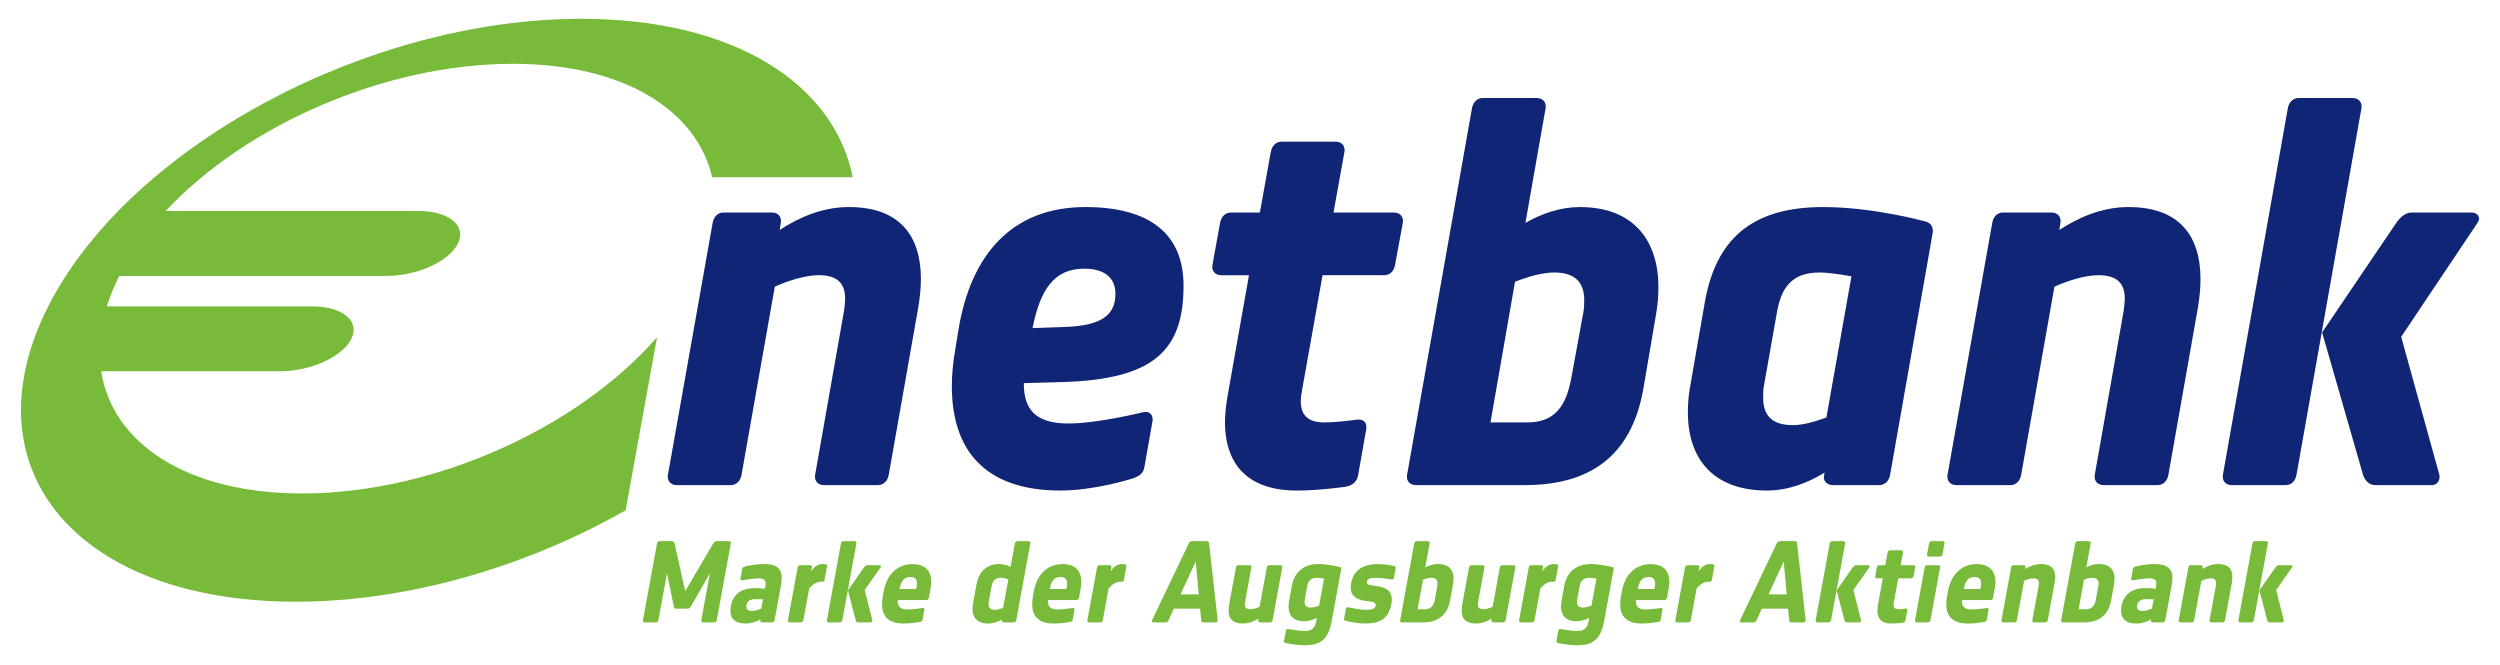
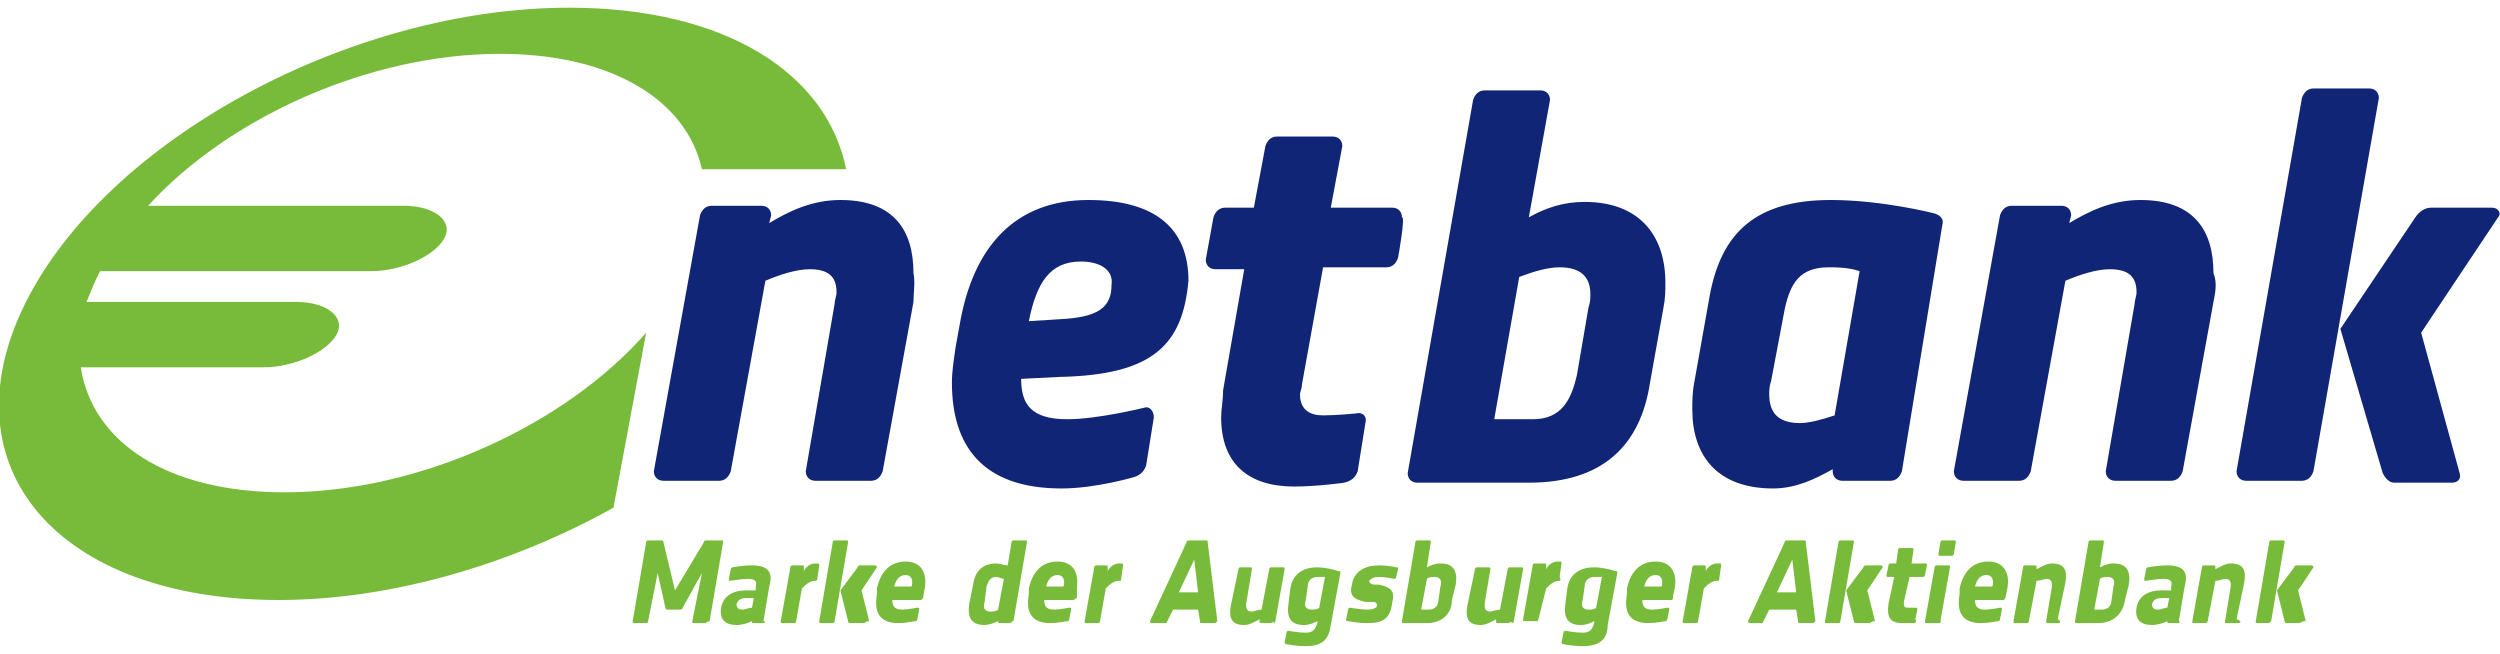
- <svg xmlns="http://www.w3.org/2000/svg" version="1.1" width="1024" height="272" viewBox="-2.167 -2.167 287.703 76.555" id="svg3154">
-   <defs id="defs3156" />
-   <path d="m 262.33,52.564 c -0.123,0.689 -0.562,1.193 -1.257,1.193 h -6.223 c -0.692,0 -1.129,-0.504 -1.005,-1.193 l 7.479,-42.238 c 0.125,-0.691 0.564,-1.193 1.256,-1.193 h 6.223 c 0.691,0 1.134,0.502 1.01,1.193 l -7.483,42.238 z m 12.066,-15.903 4.4,15.903 c 0.127,0.564 -0.188,1.193 -0.881,1.193 h -6.537 c -0.688,0 -1.19,-0.566 -1.381,-1.193 l -4.717,-16.406 8.549,-12.632 c 0.439,-0.629 1.066,-1.195 1.762,-1.195 h 6.914 c 0.689,0 1.129,0.566 0.689,1.195 l -8.798,13.135 z m -23.439,-3.331 -3.396,19.234 c -0.124,0.689 -0.563,1.193 -1.256,1.193 h -6.226 c -0.688,0 -1.129,-0.504 -1.006,-1.193 l 3.333,-18.919 c 0.062,-0.502 0.124,-0.943 0.124,-1.382 0,-1.698 -0.814,-2.703 -3.017,-2.703 -1.509,0 -3.396,0.565 -5.091,1.32 l -3.834,21.684 c -0.127,0.689 -0.565,1.193 -1.258,1.193 h -6.225 c -0.691,0 -1.13,-0.504 -1.006,-1.193 l 5.152,-29.038 c 0.125,-0.692 0.564,-1.195 1.26,-1.195 h 5.592 c 0.691,0 1.134,0.503 1.009,1.195 l -0.127,0.815 c 2.138,-1.382 4.839,-2.639 7.981,-2.639 6.033,0 8.295,3.52 8.295,8.295 0.007,1.07 -0.119,2.201 -0.304,3.333 z m -35.477,19.234 c -0.124,0.689 -0.562,1.193 -1.253,1.193 h -5.345 c -0.691,0 -1.195,-0.504 -1.006,-1.193 l 0.062,-0.254 c -1.949,1.195 -4.212,2.074 -6.664,2.074 -6.22,0 -9.11,-3.707 -9.11,-8.986 0,-0.941 0.062,-1.949 0.252,-2.955 l 1.696,-9.742 c 1.257,-7.164 5.279,-10.998 13.638,-10.998 5.783,0 11.688,1.634 11.688,1.634 0.69,0.126 1.067,0.629 0.942,1.383 l -4.9,27.844 z m -8.105,-23.318 c -3.269,0 -4.461,1.759 -4.965,4.712 l -1.447,8.172 c -0.123,0.564 -0.123,1.068 -0.123,1.508 0,2.012 0.939,3.205 3.396,3.205 1.189,0 2.514,-0.377 3.896,-0.879 l 2.891,-16.279 c -1.448,-0.251 -2.832,-0.439 -3.648,-0.439 z m -18.862,4.712 -1.446,8.485 c -1.192,7.166 -5.341,11.314 -13.698,11.314 h -12.57 c -0.689,0 -1.131,-0.504 -1.006,-1.193 l 7.479,-42.238 c 0.126,-0.691 0.563,-1.193 1.258,-1.193 h 6.224 c 0.69,0 1.131,0.502 1.006,1.193 l -2.324,13.2 c 1.885,-1.069 4.021,-1.823 6.283,-1.823 6.223,0 9.05,3.896 9.05,9.239 -0.005,0.944 -0.066,1.949 -0.256,3.016 z m -11.754,-4.712 c -1.316,0 -2.891,0.439 -4.524,1.067 l -2.827,16.216 h 4.274 c 3.269,0 4.461,-2.072 5.026,-5.027 l 1.385,-7.542 c 0.123,-0.564 0.123,-1.067 0.123,-1.508 0,-2.013 -1.004,-3.206 -3.457,-3.206 z m -18.349,-0.881 c -0.125,0.691 -0.562,1.194 -1.258,1.194 h -7.102 l -2.389,13.388 c -0.062,0.438 -0.125,0.815 -0.125,1.131 0,1.762 1.004,2.451 2.7,2.451 1.571,0 3.708,-0.312 3.708,-0.312 0.941,-0.125 1.26,0.439 1.135,1.133 l -0.945,5.342 c -0.125,0.691 -0.689,1.133 -1.443,1.258 0,0 -3.08,0.438 -5.596,0.438 -5.278,0 -8.295,-2.641 -8.295,-7.918 0,-0.943 0.126,-2.012 0.315,-3.08 l 2.451,-13.827 h -3.205 c -0.692,0 -1.132,-0.503 -1.006,-1.194 l 0.88,-4.839 c 0.126,-0.692 0.565,-1.195 1.256,-1.195 h 3.331 l 1.258,-6.977 c 0.127,-0.69 0.565,-1.192 1.258,-1.192 h 6.225 c 0.689,0 1.132,0.502 1.006,1.192 l -1.258,6.977 h 6.979 c 0.689,0 1.133,0.503 1.008,1.195 l -0.888,4.835 z m -38.338,13.513 -4.463,0.125 c 0,2.891 1.194,4.652 5.153,4.652 3.395,0 8.674,-1.32 8.674,-1.32 0.691,-0.127 1.132,0.377 1.006,1.068 l -0.944,5.342 c -0.125,0.688 -0.628,1.006 -1.383,1.258 0,0 -4.273,1.381 -8.296,1.381 -8.925,0 -12.507,-4.9 -12.507,-12.004 0,-1.32 0.126,-2.703 0.377,-4.147 l 0.377,-2.326 c 1.445,-8.862 6.286,-14.204 14.645,-14.204 7.542,0 11.312,3.205 11.312,9.05 0.001,7.355 -3.267,10.813 -13.951,11.125 z m 2.513,-13.072 c -3.519,0 -5.09,2.45 -5.97,6.85 l 3.583,-0.125 c 4.399,-0.126 5.971,-1.383 5.971,-3.834 -0.001,-1.887 -1.321,-2.891 -3.584,-2.891 z m -19.154,4.524 -3.393,19.234 c -0.126,0.689 -0.565,1.193 -1.258,1.193 h -6.222 c -0.691,0 -1.131,-0.504 -1.005,-1.193 l 3.331,-18.919 c 0.062,-0.502 0.125,-0.943 0.125,-1.382 0,-1.698 -0.817,-2.703 -3.017,-2.703 -1.508,0 -3.394,0.565 -5.09,1.32 l -3.834,21.684 c -0.125,0.689 -0.566,1.193 -1.257,1.193 h -6.223 c -0.69,0 -1.131,-0.504 -1.005,-1.193 l 5.154,-29.038 c 0.125,-0.692 0.565,-1.195 1.257,-1.195 h 5.594 c 0.691,0 1.131,0.503 1.005,1.195 l -0.125,0.815 c 2.137,-1.382 4.84,-2.639 7.982,-2.639 6.034,0 8.296,3.52 8.296,8.295 0,1.07 -0.126,2.201 -0.315,3.333 z" id="path18" style="fill:#112576" />
-   <path d="m 73.326,36.71 c -9.054,10.395 -25.639,18.01 -40.896,18.01 -13.263,0 -21.897,-5.756 -23.186,-14.086 H 29.86 c 3.535,0 7.22,-1.674 8.233,-3.742 1.012,-2.065 -1.033,-3.74 -4.568,-3.74 H 9.896 C 10.274,31.995 10.675,30.959 11.339,29.64 h 30.804 c 3.533,0 7.22,-1.676 8.234,-3.741 1.011,-2.066 -1.034,-3.745 -4.567,-3.745 h -29.123 c 9.22,-9.882 25.241,-16.964 40.009,-16.964 12.717,0 21.174,5.291 22.984,13.07 h 16.208 C 93.695,7.419 82.138,0 64.602,0 c -24.978,0 -52.595,15.042 -61.686,33.599 -9.091,18.552 3.787,33.6 28.765,33.6 12.953,0 26.609,-4.054 38.027,-10.537 l 3.618,-19.952 z" id="path21" style="fill:#78bb3a" />
-   <path d="m 257.111,69.585 h -1.279 c -0.146,0 -0.229,-0.107 -0.203,-0.252 l 1.621,-8.863 c 0.027,-0.146 0.152,-0.25 0.297,-0.25 h 1.279 c 0.146,0 0.231,0.104 0.206,0.25 l -1.625,8.863 c -0.029,0.145 -0.154,0.252 -0.296,0.252 z m 3.546,0 h -1.423 c -0.146,0 -0.254,-0.121 -0.284,-0.252 l -0.897,-3.443 1.856,-2.648 c 0.089,-0.133 0.23,-0.252 0.375,-0.252 h 1.425 c 0.146,0 0.2,0.119 0.113,0.252 l -1.839,2.611 0.879,3.48 c 0.032,0.12 -0.06,0.252 -0.205,0.252 z m -6.87,0 h -1.283 c -0.144,0 -0.229,-0.107 -0.203,-0.252 l 0.729,-3.969 c 0.103,-0.541 -0.022,-0.857 -0.604,-0.857 -0.314,0 -0.711,0.119 -1.067,0.277 l -0.833,4.549 c -0.023,0.145 -0.15,0.252 -0.296,0.252 h -1.28 c -0.146,0 -0.23,-0.107 -0.203,-0.252 l 1.117,-6.092 c 0.024,-0.146 0.149,-0.252 0.294,-0.252 h 1.146 c 0.146,0 0.234,0.104 0.207,0.252 l -0.033,0.184 c 0.462,-0.289 1.092,-0.566 1.816,-0.566 1.489,0 1.814,0.896 1.566,2.24 l -0.775,4.234 c -0.031,0.145 -0.156,0.252 -0.298,0.252 z m -6.883,0 h -1.148 c -0.146,0 -0.229,-0.107 -0.203,-0.252 l 0.02,-0.092 c -0.482,0.264 -1.062,0.475 -1.686,0.475 -1.293,0 -1.982,-0.607 -1.725,-2.043 0.248,-1.346 1.26,-2.045 2.75,-2.045 0.448,0 0.84,0.025 1.174,0.078 l 0.062,-0.342 c 0.111,-0.607 -0.133,-0.857 -0.807,-0.857 -0.713,0 -1.861,0.225 -1.861,0.225 -0.148,0.025 -0.238,-0.053 -0.211,-0.199 l 0.203,-1.121 c 0.027,-0.145 0.148,-0.235 0.3,-0.264 0,0 1.015,-0.289 2.164,-0.289 1.938,0 2.292,0.869 1.991,2.506 l -0.729,3.969 c -0.025,0.144 -0.152,0.251 -0.294,0.251 z m -1.038,-2.677 h -0.899 c -0.631,0 -0.93,0.267 -1.01,0.699 -0.076,0.408 0.117,0.66 0.631,0.66 0.33,0 0.707,-0.121 1.078,-0.277 l 0.2,-1.082 z m -7.96,2.677 h -2.506 c -0.145,0 -0.229,-0.107 -0.205,-0.252 l 1.626,-8.863 c 0.024,-0.146 0.151,-0.25 0.296,-0.25 h 1.279 c 0.145,0 0.23,0.104 0.204,0.25 l -0.507,2.771 c 0.449,-0.228 0.955,-0.386 1.455,-0.386 1.49,0 2.005,0.938 1.74,2.373 l -0.338,1.851 c -0.275,1.504 -1.288,2.506 -3.044,2.506 z m 1.566,-4.156 c 0.113,-0.619 -0.057,-0.988 -0.688,-0.988 -0.279,0 -0.613,0.092 -0.953,0.225 l -0.623,3.402 h 0.844 c 0.688,0 1.016,-0.436 1.13,-1.055 l 0.29,-1.584 z m -6.118,4.156 h -1.279 c -0.145,0 -0.231,-0.107 -0.204,-0.252 l 0.729,-3.969 c 0.101,-0.541 -0.027,-0.857 -0.604,-0.857 -0.318,0 -0.709,0.119 -1.068,0.277 l -0.834,4.549 c -0.025,0.145 -0.152,0.252 -0.297,0.252 h -1.278 c -0.146,0 -0.229,-0.107 -0.205,-0.252 l 1.117,-6.092 c 0.026,-0.146 0.147,-0.252 0.298,-0.252 h 1.146 c 0.146,0 0.23,0.104 0.205,0.252 l -0.033,0.184 c 0.461,-0.289 1.095,-0.566 1.818,-0.566 1.491,0 1.815,0.896 1.565,2.24 l -0.774,4.234 c -0.031,0.145 -0.158,0.252 -0.302,0.252 z m -6.306,-2.572 h -3.284 c -0.04,0.725 0.276,1.08 1.095,1.08 0.713,0 1.76,-0.17 1.76,-0.17 0.159,-0.014 0.239,0.066 0.213,0.211 l -0.211,1.135 c -0.021,0.145 -0.137,0.236 -0.298,0.262 0,0 -0.997,0.188 -1.866,0.188 -1.781,0 -2.838,-0.856 -2.41,-3.19 l 0.104,-0.556 c 0.343,-1.854 1.507,-3.108 3.313,-3.108 1.849,0 2.367,1.254 2.084,2.795 l -0.201,1.106 c -0.029,0.142 -0.153,0.247 -0.299,0.247 z m -1.129,-1.463 c 0.137,-0.752 0.01,-1.201 -0.705,-1.201 -0.752,0 -1.064,0.488 -1.241,1.385 h 1.911 l 0.035,-0.184 z m -4.699,-3.549 h -1.278 c -0.147,0 -0.231,-0.105 -0.205,-0.25 l 0.234,-1.281 c 0.026,-0.146 0.151,-0.25 0.296,-0.25 h 1.279 c 0.144,0 0.229,0.104 0.203,0.25 l -0.233,1.281 c -0.027,0.145 -0.151,0.25 -0.296,0.25 z m -1.39,7.584 h -1.279 c -0.145,0 -0.229,-0.107 -0.201,-0.252 l 1.113,-6.092 c 0.027,-0.146 0.15,-0.252 0.299,-0.252 h 1.277 c 0.146,0 0.231,0.104 0.205,0.252 l -1.117,6.092 c -0.027,0.145 -0.151,0.252 -0.297,0.252 z m -2.882,0.039 c 0,0 -0.692,0.092 -1.312,0.092 -1.252,0 -1.832,-0.658 -1.555,-2.176 l 0.559,-3.033 h -0.674 c -0.146,0 -0.231,-0.107 -0.204,-0.25 l 0.187,-1.016 c 0.027,-0.146 0.149,-0.252 0.297,-0.252 h 0.672 l 0.271,-1.466 c 0.023,-0.146 0.148,-0.25 0.293,-0.25 h 1.279 c 0.146,0 0.232,0.104 0.207,0.25 l -0.271,1.466 h 1.465 c 0.146,0 0.232,0.104 0.207,0.252 l -0.187,1.016 c -0.027,0.143 -0.154,0.25 -0.3,0.25 h -1.465 l -0.516,2.809 c -0.1,0.541 0.102,0.752 0.535,0.752 0.305,0 0.809,-0.078 0.809,-0.078 0.159,-0.014 0.241,0.039 0.215,0.187 l -0.217,1.188 c -0.025,0.14 -0.134,0.234 -0.295,0.259 z m -8.573,-0.039 h -1.275 c -0.146,0 -0.232,-0.107 -0.205,-0.252 l 1.624,-8.863 c 0.024,-0.146 0.149,-0.25 0.298,-0.25 h 1.273 c 0.146,0 0.233,0.104 0.207,0.25 l -1.625,8.863 c -0.025,0.145 -0.152,0.252 -0.297,0.252 z m 3.546,0 h -1.424 c -0.146,0 -0.254,-0.121 -0.283,-0.252 l -0.898,-3.443 1.855,-2.648 c 0.091,-0.133 0.229,-0.252 0.377,-0.252 h 1.424 c 0.144,0 0.203,0.119 0.113,0.252 l -1.84,2.611 0.883,3.48 c 0.032,0.12 -0.059,0.252 -0.207,0.252 z m -6.41,0 h -1.438 c -0.146,0 -0.217,-0.107 -0.229,-0.252 l -0.127,-1.332 h -3.021 l -0.614,1.332 c -0.062,0.145 -0.177,0.252 -0.322,0.252 h -1.438 c -0.146,0 -0.199,-0.121 -0.136,-0.266 l 4.231,-8.853 c 0.066,-0.146 0.205,-0.25 0.351,-0.25 h 1.729 c 0.145,0 0.241,0.104 0.256,0.25 l 0.99,8.853 c 0.016,0.145 -0.086,0.266 -0.232,0.266 z m -2.299,-7.029 -1.75,3.797 h 2.099 l -0.349,-3.797 z m -8.526,2.346 c 0,0 -0.077,-0.012 -0.13,-0.012 -0.555,0 -1.027,0.355 -1.383,0.777 l -0.674,3.666 c -0.024,0.145 -0.148,0.252 -0.297,0.252 h -1.277 c -0.146,0 -0.229,-0.107 -0.204,-0.252 l 1.116,-6.092 c 0.025,-0.146 0.147,-0.252 0.297,-0.252 h 1.146 c 0.146,0 0.229,0.104 0.206,0.252 l -0.092,0.5 c 0.271,-0.478 0.688,-0.886 1.359,-0.886 0.146,0 0.283,0.025 0.283,0.025 0.166,0.024 0.203,0.104 0.18,0.252 l -0.28,1.526 c -0.02,0.152 -0.108,0.257 -0.25,0.244 z m -5.226,2.111 h -3.285 c -0.039,0.725 0.273,1.08 1.096,1.08 0.712,0 1.76,-0.17 1.76,-0.17 0.159,-0.014 0.238,0.066 0.209,0.211 l -0.205,1.135 c -0.025,0.145 -0.138,0.236 -0.301,0.262 0,0 -0.994,0.188 -1.865,0.188 -1.783,0 -2.838,-0.856 -2.41,-3.19 l 0.104,-0.556 c 0.341,-1.854 1.508,-3.108 3.313,-3.108 1.846,0 2.367,1.254 2.082,2.795 l -0.201,1.106 c -0.027,0.142 -0.151,0.247 -0.297,0.247 z m -1.128,-1.463 c 0.137,-0.752 0.01,-1.201 -0.703,-1.201 -0.75,0 -1.064,0.488 -1.242,1.385 h 1.912 l 0.033,-0.184 z m -8.934,6.672 c -1.055,0 -2.184,-0.25 -2.184,-0.25 -0.152,-0.027 -0.229,-0.119 -0.201,-0.264 l 0.211,-1.162 c 0.027,-0.143 0.134,-0.223 0.287,-0.195 0,0 1.107,0.223 1.886,0.223 0.883,0 1.192,-0.383 1.339,-1.188 l 0.057,-0.314 c -0.449,0.223 -0.951,0.381 -1.453,0.381 -1.488,0 -2.006,-0.938 -1.738,-2.373 l 0.312,-1.715 c 0.273,-1.506 1.291,-2.506 3.045,-2.506 1.146,0 2.443,0.33 2.443,0.33 0.143,0.025 0.23,0.104 0.204,0.25 l -1.087,5.947 c -0.396,2.15 -1.287,2.836 -3.121,2.836 z m 2.229,-7.689 c -0.336,-0.051 -0.645,-0.092 -0.828,-0.092 -0.687,0 -1.004,0.369 -1.114,0.988 l -0.269,1.451 c -0.115,0.621 0.057,0.99 0.688,0.99 0.276,0 0.608,-0.092 0.948,-0.228 l 0.575,-3.109 z m -4.956,0.369 c 0,0 -0.075,-0.012 -0.129,-0.012 -0.556,0 -1.025,0.355 -1.383,0.777 l -0.674,3.666 c -0.023,0.145 -0.15,0.252 -0.297,0.252 h -1.275 c -0.146,0 -0.23,-0.107 -0.205,-0.252 l 1.113,-6.092 c 0.027,-0.146 0.15,-0.252 0.299,-0.252 h 1.146 c 0.146,0 0.233,0.104 0.208,0.252 l -0.094,0.5 c 0.271,-0.478 0.688,-0.886 1.36,-0.886 0.146,0 0.285,0.025 0.285,0.025 0.166,0.024 0.203,0.104 0.179,0.252 l -0.279,1.526 c -0.023,0.152 -0.11,0.257 -0.254,0.244 z m -5.811,4.683 h -1.147 c -0.145,0 -0.229,-0.107 -0.203,-0.252 l 0.033,-0.187 c -0.463,0.289 -1.094,0.566 -1.815,0.566 -1.492,0 -1.812,-0.896 -1.567,-2.24 l 0.776,-4.231 c 0.022,-0.146 0.147,-0.252 0.295,-0.252 h 1.276 c 0.146,0 0.231,0.104 0.205,0.252 l -0.728,3.969 c -0.099,0.541 0.026,0.854 0.608,0.854 0.312,0 0.705,-0.116 1.062,-0.274 l 0.834,-4.549 c 0.026,-0.146 0.151,-0.252 0.299,-0.252 h 1.277 c 0.146,0 0.229,0.104 0.205,0.252 l -1.117,6.092 c -0.023,0.145 -0.148,0.252 -0.293,0.252 z m -9.157,0 h -2.508 c -0.145,0 -0.229,-0.107 -0.203,-0.252 l 1.625,-8.863 c 0.026,-0.146 0.152,-0.25 0.297,-0.25 h 1.278 c 0.146,0 0.231,0.104 0.205,0.25 l -0.508,2.771 c 0.45,-0.228 0.954,-0.386 1.454,-0.386 1.49,0 2.006,0.938 1.742,2.373 l -0.34,1.851 c -0.274,1.504 -1.288,2.506 -3.042,2.506 z m 1.565,-4.156 c 0.112,-0.619 -0.056,-0.988 -0.688,-0.988 -0.273,0 -0.607,0.092 -0.951,0.225 l -0.623,3.402 h 0.846 c 0.688,0 1.02,-0.436 1.13,-1.055 l 0.286,-1.584 z m -8.309,4.287 c -1.121,0 -2.224,-0.316 -2.224,-0.316 -0.165,-0.039 -0.231,-0.105 -0.206,-0.25 l 0.201,-1.096 c 0.027,-0.145 0.136,-0.238 0.29,-0.211 0,0 1.291,0.291 2.069,0.291 0.752,0 1.02,-0.158 1.078,-0.488 0.062,-0.344 -0.291,-0.422 -0.77,-0.488 l -0.449,-0.062 c -0.798,-0.121 -1.896,-0.438 -1.605,-2.033 0.291,-1.582 1.514,-2.2 3.018,-2.2 1.068,0 1.911,0.225 1.911,0.225 0.164,0.041 0.229,0.104 0.204,0.252 l -0.198,1.08 c -0.026,0.146 -0.122,0.238 -0.289,0.213 0,0 -1.048,-0.188 -1.825,-0.188 -0.699,0 -0.947,0.133 -1.009,0.463 -0.058,0.313 0.288,0.366 0.688,0.424 l 0.539,0.078 c 0.873,0.133 1.888,0.5 1.604,2.045 -0.315,1.708 -1.34,2.261 -3.027,2.261 z m -6.965,2.506 c -1.054,0 -2.184,-0.25 -2.184,-0.25 -0.153,-0.027 -0.229,-0.119 -0.201,-0.264 l 0.213,-1.162 c 0.025,-0.143 0.135,-0.223 0.287,-0.195 0,0 1.105,0.223 1.885,0.223 0.885,0 1.191,-0.383 1.34,-1.188 l 0.059,-0.314 c -0.449,0.223 -0.953,0.381 -1.455,0.381 -1.489,0 -2.003,-0.938 -1.74,-2.373 l 0.312,-1.715 c 0.274,-1.506 1.289,-2.506 3.048,-2.506 1.146,0 2.44,0.33 2.44,0.33 0.144,0.025 0.231,0.104 0.205,0.25 l -1.09,5.947 c -0.395,2.15 -1.285,2.836 -3.119,2.836 z m 2.228,-7.689 c -0.334,-0.051 -0.643,-0.092 -0.828,-0.092 -0.688,0 -1.004,0.369 -1.117,0.988 l -0.268,1.451 c -0.113,0.621 0.058,0.99 0.688,0.99 0.279,0 0.611,-0.092 0.952,-0.228 l 0.573,-3.109 z m -6.232,5.052 h -1.148 c -0.145,0 -0.229,-0.107 -0.201,-0.252 l 0.031,-0.187 c -0.459,0.289 -1.091,0.566 -1.816,0.566 -1.491,0 -1.815,-0.896 -1.568,-2.24 l 0.776,-4.231 c 0.026,-0.146 0.151,-0.252 0.296,-0.252 h 1.28 c 0.145,0 0.232,0.104 0.205,0.252 l -0.728,3.969 c -0.099,0.541 0.027,0.854 0.608,0.854 0.317,0 0.708,-0.116 1.064,-0.274 l 0.834,-4.549 c 0.026,-0.146 0.15,-0.252 0.297,-0.252 h 1.279 c 0.146,0 0.23,0.104 0.204,0.252 l -1.116,6.092 c -0.028,0.145 -0.153,0.252 -0.297,0.252 z m -6.265,0 h -1.438 c -0.145,0 -0.218,-0.107 -0.231,-0.252 l -0.125,-1.332 h -3.021 l -0.613,1.332 c -0.066,0.145 -0.178,0.252 -0.323,0.252 h -1.438 c -0.145,0 -0.203,-0.121 -0.137,-0.266 l 4.234,-8.853 c 0.066,-0.146 0.204,-0.25 0.35,-0.25 h 1.727 c 0.146,0 0.246,0.104 0.258,0.25 l 0.989,8.853 c 0.014,0.145 -0.087,0.266 -0.232,0.266 z m -2.299,-7.029 -1.751,3.797 h 2.098 l -0.347,-3.797 z m -8.528,2.346 c 0,0 -0.077,-0.012 -0.129,-0.012 -0.554,0 -1.027,0.355 -1.382,0.777 l -0.672,3.666 c -0.027,0.145 -0.152,0.252 -0.297,0.252 h -1.279 c -0.146,0 -0.232,-0.107 -0.205,-0.252 l 1.117,-6.092 c 0.026,-0.146 0.151,-0.252 0.296,-0.252 h 1.147 c 0.145,0 0.231,0.104 0.205,0.252 l -0.093,0.5 c 0.271,-0.478 0.69,-0.886 1.362,-0.886 0.145,0 0.286,0.025 0.286,0.025 0.167,0.024 0.206,0.104 0.178,0.252 l -0.28,1.526 c -0.025,0.152 -0.111,0.257 -0.254,0.244 z m -5.224,2.111 h -3.285 c -0.04,0.725 0.277,1.08 1.094,1.08 0.712,0 1.76,-0.17 1.76,-0.17 0.16,-0.014 0.238,0.066 0.21,0.211 l -0.208,1.135 c -0.026,0.145 -0.135,0.236 -0.299,0.262 0,0 -0.997,0.188 -1.867,0.188 -1.78,0 -2.837,-0.856 -2.409,-3.19 l 0.101,-0.556 c 0.341,-1.854 1.507,-3.108 3.314,-3.108 1.847,0 2.368,1.254 2.085,2.795 l -0.203,1.106 c -0.023,0.142 -0.148,0.247 -0.293,0.247 z m -1.13,-1.463 c 0.137,-0.752 0.008,-1.201 -0.704,-1.201 -0.751,0 -1.065,0.488 -1.243,1.385 h 1.913 l 0.034,-0.184 z m -6.101,4.035 h -1.148 c -0.145,0 -0.231,-0.107 -0.204,-0.252 l 0.014,-0.078 c -0.481,0.25 -1.035,0.461 -1.602,0.461 -1.49,0 -2.004,-0.938 -1.742,-2.373 l 0.387,-2.111 c 0.264,-1.438 1.121,-2.373 2.612,-2.373 0.501,0 0.952,0.131 1.327,0.314 l 0.496,-2.703 c 0.027,-0.146 0.151,-0.25 0.297,-0.25 h 1.279 c 0.145,0 0.231,0.104 0.205,0.25 l -1.625,8.863 c -0.027,0.145 -0.152,0.252 -0.296,0.252 z m -0.62,-4.972 c -0.297,-0.104 -0.602,-0.172 -0.878,-0.172 -0.633,0 -0.938,0.369 -1.052,0.988 l -0.314,1.715 c -0.114,0.621 0.056,0.99 0.688,0.99 0.277,0 0.611,-0.092 0.951,-0.225 l 0.605,-3.296 z m -9.459,2.4 h -3.284 c -0.041,0.725 0.276,1.08 1.094,1.08 0.712,0 1.76,-0.17 1.76,-0.17 0.16,-0.014 0.238,0.066 0.211,0.211 l -0.208,1.135 c -0.027,0.145 -0.136,0.236 -0.3,0.262 0,0 -0.997,0.188 -1.867,0.188 -1.781,0 -2.837,-0.856 -2.409,-3.19 l 0.102,-0.556 c 0.341,-1.854 1.507,-3.108 3.313,-3.108 1.847,0 2.369,1.254 2.085,2.795 l -0.203,1.106 c -0.024,0.142 -0.15,0.247 -0.294,0.247 z m -1.13,-1.463 c 0.137,-0.752 0.008,-1.201 -0.704,-1.201 -0.752,0 -1.065,0.488 -1.243,1.385 h 1.913 l 0.034,-0.184 z m -8.843,4.035 h -1.279 c -0.146,0 -0.231,-0.107 -0.205,-0.252 l 1.625,-8.863 c 0.026,-0.146 0.151,-0.25 0.296,-0.25 h 1.279 c 0.146,0 0.232,0.104 0.206,0.25 l -1.625,8.863 c -0.027,0.145 -0.152,0.252 -0.297,0.252 z m 3.548,0 h -1.424 c -0.146,0 -0.256,-0.121 -0.284,-0.252 l -0.899,-3.443 1.857,-2.648 c 0.09,-0.133 0.23,-0.252 0.375,-0.252 h 1.425 c 0.145,0 0.202,0.119 0.113,0.252 l -1.837,2.611 0.879,3.48 c 0.03,0.12 -0.06,0.252 -0.205,0.252 z m -5.558,-4.683 c 0,0 -0.076,-0.012 -0.129,-0.012 -0.555,0 -1.028,0.355 -1.383,0.777 l -0.671,3.666 c -0.028,0.145 -0.152,0.252 -0.297,0.252 h -1.279 c -0.144,0 -0.231,-0.107 -0.205,-0.252 l 1.118,-6.092 c 0.027,-0.146 0.151,-0.252 0.295,-0.252 h 1.148 c 0.145,0 0.231,0.104 0.205,0.252 l -0.092,0.5 c 0.271,-0.478 0.689,-0.886 1.361,-0.886 0.146,0 0.286,0.025 0.286,0.025 0.167,0.024 0.205,0.104 0.178,0.252 l -0.28,1.526 c -0.027,0.152 -0.112,0.257 -0.255,0.244 z m -5.8,4.683 h -1.147 c -0.146,0 -0.232,-0.107 -0.205,-0.252 l 0.017,-0.092 c -0.483,0.264 -1.063,0.475 -1.683,0.475 -1.293,0 -1.986,-0.607 -1.722,-2.043 0.246,-1.346 1.257,-2.045 2.748,-2.045 0.449,0 0.839,0.025 1.173,0.078 l 0.062,-0.342 c 0.111,-0.607 -0.132,-0.857 -0.805,-0.857 -0.712,0 -1.861,0.225 -1.861,0.225 -0.15,0.025 -0.241,-0.053 -0.214,-0.199 l 0.205,-1.121 c 0.027,-0.145 0.149,-0.235 0.299,-0.264 0,0 1.016,-0.289 2.163,-0.289 1.939,0 2.294,0.869 1.994,2.506 l -0.727,3.969 c -0.028,0.144 -0.152,0.251 -0.297,0.251 z m -1.039,-2.677 h -0.897 c -0.632,0 -0.932,0.267 -1.011,0.699 -0.075,0.408 0.116,0.66 0.631,0.66 0.33,0 0.708,-0.121 1.079,-0.277 l 0.198,-1.082 z m -5.63,2.677 h -1.28 c -0.145,0 -0.231,-0.107 -0.205,-0.252 l 0.992,-5.406 -2.191,3.824 c -0.078,0.133 -0.205,0.25 -0.349,0.25 h -1.359 c -0.145,0 -0.229,-0.117 -0.257,-0.25 l -0.789,-3.824 -0.992,5.406 c -0.026,0.145 -0.151,0.252 -0.296,0.252 h -1.279 c -0.145,0 -0.231,-0.107 -0.206,-0.252 l 1.625,-8.863 c 0.026,-0.146 0.151,-0.25 0.296,-0.25 h 1.451 c 0.145,0 0.242,0.117 0.271,0.25 l 1.231,5.512 3.24,-5.512 c 0.077,-0.133 0.217,-0.25 0.362,-0.25 h 1.45 c 0.146,0 0.233,0.104 0.206,0.25 l -1.625,8.863 c -0.026,0.145 -0.151,0.252 -0.296,0.252 z" id="path79" style="fill:#78bb3a" />
+ <svg xmlns="http://www.w3.org/2000/svg" id="svg3154" viewBox="0 0 130 34">
+   <path fill="#112576" d="M120.3 24.5c-.1.3-.3.5-.6.5h-2.9c-.3 0-.5-.2-.5-.5l3.4-19.4c.1-.3.3-.5.6-.5h2.9c.3 0 .5.2.5.5l-3.4 19.4zm5.6-7.2l2 7.3c.1.3-.1.5-.4.5h-3c-.3 0-.5-.3-.6-.5l-2.2-7.5 3.9-5.8c.2-.3.5-.5.8-.5h3.2c.3 0 .5.3.3.5l-4 6zm-10.8-1.6l-1.6 8.8c-.1.3-.3.5-.6.5H110c-.3 0-.5-.2-.5-.5l1.5-8.7c0-.2.1-.4.1-.6 0-.8-.4-1.2-1.4-1.2-.7 0-1.6.3-2.3.6l-1.8 9.9c-.1.3-.3.5-.6.5h-2.9c-.3 0-.5-.2-.5-.5l2.4-13.3c.1-.3.3-.5.6-.5h2.6c.3 0 .5.2.5.5l-.1.4c1-.6 2.2-1.2 3.7-1.2 2.8 0 3.8 1.6 3.8 3.8.2.5.1 1 0 1.5zm-16.2 8.8c-.1.3-.3.5-.6.5h-2.5c-.3 0-.5-.2-.5-.5v-.1c-.9.5-1.9 1-3.1 1-2.9 0-4.2-1.7-4.2-4.1 0-.4 0-.9.1-1.4l.8-4.5c.6-3.3 2.4-5 6.3-5 2.7 0 5.4.7 5.4.7.3.1.5.3.4.6l-2.1 12.8zm-3.8-10.6c-1.5 0-2 .8-2.3 2.2l-.7 3.7c-.1.3-.1.5-.1.7 0 .9.4 1.5 1.6 1.5.5 0 1.2-.2 1.8-.4l1.3-7.5c-.6-.2-1.2-.2-1.6-.2zM86.5 16l-.7 3.9c-.5 3.3-2.5 5.2-6.3 5.2h-5.8c-.3 0-.5-.2-.5-.5l3.4-19.4c.1-.3.3-.5.6-.5h2.9c.3 0 .5.2.5.5l-1.1 6.1c.9-.5 1.8-.8 2.9-.8 2.9 0 4.2 1.8 4.2 4.2 0 .4 0 .8-.1 1.3zm-5.4-2.1c-.6 0-1.3.2-2.1.5l-1.3 7.4h2c1.5 0 2-1 2.3-2.3l.6-3.5c.1-.3.1-.5.1-.7 0-.9-.5-1.4-1.6-1.4zm-8.4-.5c-.1.3-.3.5-.6.5h-3.3L67.7 20c0 .2-.1.4-.1.5 0 .8.5 1.1 1.2 1.1s1.7-.1 1.7-.1c.4-.1.6.2.5.5l-.4 2.5c-.1.3-.3.5-.7.6 0 0-1.4.2-2.6.2-2.4 0-3.8-1.2-3.8-3.6 0-.4.1-.9.1-1.4l1.1-6.3h-1.5c-.3 0-.5-.2-.5-.5l.4-2.2c.1-.3.3-.5.6-.5h1.5l.6-3.2c.1-.3.3-.5.6-.5h2.9c.3 0 .5.2.5.5l-.6 3.2h3.2c.3 0 .5.2.5.5.2-.1-.2 2.1-.2 2.1zm-17.6 6.2l-2 .1c0 1.3.5 2.1 2.4 2.1 1.6 0 4-.6 4-.6.3-.1.5.2.5.5l-.4 2.5c-.1.3-.3.5-.6.6 0 0-2 .6-3.8.6-4.1 0-5.7-2.2-5.7-5.5 0-.6.1-1.2.2-1.9l.2-1.1c.7-4.1 2.9-6.5 6.7-6.5 3.5 0 5.2 1.5 5.2 4.2-.3 3.3-1.8 4.9-6.7 5zm1.1-6c-1.6 0-2.3 1.1-2.7 3.1l1.6-.1c2-.1 2.7-.6 2.7-1.8.1-.7-.5-1.2-1.6-1.2zm-8.7 2.1l-1.6 8.8c-.1.3-.3.5-.6.5h-2.9c-.3 0-.5-.2-.5-.5l1.5-8.7c0-.2.1-.4.1-.6 0-.8-.4-1.2-1.4-1.2-.7 0-1.6.3-2.3.6L38 24.5c-.1.3-.3.5-.6.5h-2.9c-.3 0-.5-.2-.5-.5l2.4-13.3c.1-.3.3-.5.6-.5h2.6c.3 0 .5.2.5.5l-.1.4c1-.6 2.2-1.2 3.7-1.2 2.8 0 3.8 1.6 3.8 3.8.1.5 0 1 0 1.5z" />
+   <path fill="#78bb3a" d="M33.6 17.3c-4.2 4.8-11.8 8.3-18.8 8.3-6.1 0-10-2.6-10.6-6.5h9.5c1.6 0 3.3-.8 3.8-1.7.5-.9-.5-1.7-2.1-1.7H4.5c.2-.5.4-1 .7-1.6h14.1c1.6 0 3.3-.8 3.8-1.7.5-.9-.5-1.7-2.1-1.7H7.7C11.9 6.1 19.2 2.8 26 2.8c5.8 0 9.7 2.4 10.5 6H44C43 3.8 37.7.4 29.6.4 18.2.4 5.5 7.3 1.3 15.8-2.9 24.3 3 31.2 14.5 31.2c5.9 0 12.2-1.9 17.4-4.8l1.7-9.1z" />
+   <path fill="#78bb3a" d="M118 32.4h-.6c-.1 0-.1 0-.1-.1l.7-4.1c0-.1.1-.1.1-.1h.6c.1 0 .1 0 .1.1l-.7 4.1-.1.1zm1.6 0h-.7c-.1 0-.1-.1-.1-.1l-.4-1.6.9-1.2c0-.1.1-.1.2-.1h.7c.1 0 .1.1.1.1l-.8 1.2.4 1.6c-.2 0-.3.1-.3.1zm-3.2 0h-.6c-.1 0-.1 0-.1-.1l.3-1.8c0-.2 0-.4-.3-.4-.1 0-.3.1-.5.1l-.4 2.1c0 .1-.1.1-.1.1h-.6c-.1 0-.1 0-.1-.1l.5-2.8c0-.1.1-.1.1-.1h.5c.1 0 .1 0 .1.1v.1c.2-.1.5-.3.8-.3.7 0 .8.4.7 1l-.4 1.9c.3.1.2.2.1.2zm-3.1 0h-.5c-.1 0-.1 0-.1-.1-.2.1-.5.2-.8.2-.6 0-.9-.3-.8-.9.1-.6.6-.9 1.3-.9h.5v-.2c.1-.3-.1-.4-.4-.4-.3 0-.9.1-.9.1-.1 0-.1 0-.1-.1l.1-.5c0-.1.1-.1.1-.1s.5-.1 1-.1c.9 0 1.1.4.9 1.1l-.3 1.8c.1 0 0 .1 0 .1zm-.5-1.3h-.4c-.3 0-.4.1-.5.3 0 .2.1.3.3.3.2 0 .3-.1.5-.1l.1-.5zm-3.7 1.3H108c-.1 0-.1 0-.1-.1l.7-4.1c0-.1.1-.1.1-.1h.6c.1 0 .1 0 .1.1l-.2 1.3c.2-.1.4-.2.7-.2.7 0 .9.4.8 1.1l-.2.8c-.1.7-.6 1.2-1.4 1.2zm.8-1.9c.1-.3 0-.5-.3-.5-.1 0-.3 0-.4.1l-.3 1.6h.4c.3 0 .5-.2.5-.5l.1-.7zm-2.8 1.9h-.6c-.1 0-.1 0-.1-.1l.3-1.8c0-.2 0-.4-.3-.4-.1 0-.3.1-.5.1l-.4 2.1c0 .1-.1.1-.1.1h-.6c-.1 0-.1 0-.1-.1l.5-2.8c0-.1.1-.1.1-.1h.5c.1 0 .1 0 .1.1v.1c.2-.1.5-.3.8-.3.7 0 .8.4.7 1l-.4 1.9c.2.1.1.2.1.2zm-2.9-1.2h-1.5c0 .3.1.5.5.5.3 0 .8-.1.8-.1.1 0 .1 0 .1.1l-.1.5c0 .1-.1.1-.1.1s-.5.1-.9.1c-.8 0-1.3-.4-1.1-1.5v-.3c.2-.9.7-1.4 1.5-1.4s1.1.6 1 1.3l-.1.5c0 .1-.1.2-.1.2zm-.6-.7c.1-.3 0-.6-.3-.6s-.5.2-.6.6h.9zm-2.1-1.6h-.6c-.1 0-.1 0-.1-.1l.1-.6c0-.1.1-.1.1-.1h.6c.1 0 .1 0 .1.1l-.1.6s0 .1-.1.1zm-.7 3.5h-.6c-.1 0-.1 0-.1-.1l.5-2.8c0-.1.1-.1.1-.1h.6c.1 0 .1 0 .1.1l-.5 2.8c.1 0 0 .1-.1.1zm-1.3 0h-.6c-.6 0-.8-.3-.7-1l.3-1.4h-.3c-.1 0-.1 0-.1-.1l.1-.5c0-.1.1-.1.1-.1h.3l.1-.7c0-.1.1-.1.1-.1h.6c.1 0 .1 0 .1.1l-.1.7h.7c.1 0 .1 0 .1.1l-.1.5c0 .1-.1.1-.1.1h-.7l-.3 1.3c0 .2 0 .3.2.3h.4c.1 0 .1 0 .1.1l-.1.5c.1.1 0 .2-.1.2zm-3.9 0H95c-.1 0-.1 0-.1-.1l.7-4.1c0-.1.1-.1.1-.1h.6c.1 0 .1 0 .1.1l-.7 4.1s0 .1-.1.1zm1.6 0h-.7c-.1 0-.1-.1-.1-.1l-.4-1.6.9-1.2c0-.1.1-.1.2-.1h.7c.1 0 .1.1.1.1l-.8 1.2.4 1.6c-.2 0-.2.1-.3.1zm-2.9 0h-.7c-.1 0-.1 0-.1-.1l-.1-.6H92l-.3.6c0 .1-.1.1-.1.1H91c-.1 0-.1-.1-.1-.1l1.9-4.1c0-.1.1-.1.2-.1h.8c.1 0 .1 0 .1.1l.5 4.1-.1.1zm-1.1-3.3l-.8 1.7h1l-.2-1.7zm-3.9 1.1c-.3 0-.5.2-.7.4l-.3 1.7c0 .1-.1.1-.1.1h-.6c-.1 0-.1 0-.1-.1l.5-2.8c0-.1.1-.1.1-.1h.5c.1 0 .1 0 .1.1v.2c.1-.2.3-.4.6-.4h.1c.1 0 .1 0 .1.1l-.1.7c0 .1 0 .1-.1.1zm-2.4 1h-1.5c0 .3.1.5.5.5.3 0 .8-.1.8-.1.1 0 .1 0 .1.1l-.1.5c0 .1-.1.1-.1.1s-.5.1-.9.1c-.8 0-1.3-.4-1.1-1.5v-.3c.2-.9.7-1.4 1.5-1.4s1.1.6 1 1.3l-.1.5c0 .1 0 .2-.1.2zm-.5-.7c.1-.3 0-.6-.3-.6s-.5.2-.6.6h.9zm-4.1 3.1c-.5 0-1-.1-1-.1-.1 0-.1-.1-.1-.1l.1-.5c0-.1.1-.1.1-.1s.5.1.9.1.5-.2.6-.5v-.1c-.2.1-.4.2-.7.2-.7 0-.9-.4-.8-1.1l.1-.8c.1-.7.6-1.1 1.4-1.1.5 0 1.1.2 1.1.2.1 0 .1 0 .1.1l-.5 2.7c0 .8-.5 1.1-1.3 1.1zm1-3.6h-.4c-.3 0-.5.2-.5.5l-.1.7c-.1.3 0 .5.3.5.1 0 .3 0 .4-.1l.3-1.6zm-2.2.2s-.1 0 0 0c-.3 0-.5.2-.7.4l-.4 1.6c0 .1-.1.1-.1.1h-.6c-.1 0-.1 0-.1-.1l.5-2.8c0-.1.1-.1.1-.1h.5c.1 0 .1 0 .1.1v.2c.1-.2.3-.4.6-.4h.1c.1 0 .1 0 .1.1l-.1.7c.1.2 0 .2 0 .2zm-2.7 2.2h-.5c-.1 0-.1 0-.1-.1v-.1c-.2.1-.5.3-.8.3-.7 0-.8-.4-.7-1l.4-1.9c0-.1.1-.1.1-.1h.6c.1 0 .1 0 .1.1l-.3 1.8c0 .2 0 .4.3.4.1 0 .3-.1.5-.1l.4-2.1c0-.1.1-.1.1-.1h.6c.1 0 .1 0 .1.1l-.5 2.8c-.2-.1-.2 0-.3 0zm-4.2 0H73c-.1 0-.1 0-.1-.1l.7-4.1c0-.1.1-.1.1-.1h.6c.1 0 .1 0 .1.1l-.2 1.3c.2-.1.4-.2.7-.2.7 0 .9.4.8 1.1l-.2.8c0 .7-.5 1.2-1.3 1.2zm.7-1.9c.1-.3 0-.5-.3-.5-.1 0-.3 0-.4.1l-.3 1.6h.4c.3 0 .5-.2.5-.5l.1-.7zm-3.8 1.9c-.5 0-1-.1-1-.1-.1 0-.1 0-.1-.1l.1-.5c0-.1.1-.1.1-.1s.6.1.9.1c.3 0 .5-.1.5-.2 0-.2-.1-.2-.4-.2H71c-.4-.1-.9-.2-.7-.9.1-.7.7-1 1.4-1 .5 0 .9.1.9.1.1 0 .1 0 .1.1l-.1.4c0 .1-.1.1-.1.1s-.5-.1-.8-.1c-.3 0-.4.1-.5.2 0 .1.1.2.3.2h.2c.4.1.9.2.7.9-.1.9-.5 1.1-1.3 1.1zm-3.2 1.2c-.5 0-1-.1-1-.1-.1 0-.1-.1-.1-.1l.1-.5c0-.1.1-.1.1-.1s.5.1.9.1.5-.2.6-.5v-.1c-.2.1-.4.2-.7.2-.7 0-.9-.4-.8-1.1l.1-.8c.1-.7.6-1.1 1.4-1.1.5 0 1.1.2 1.1.2.1 0 .1 0 .1.1l-.5 2.7c-.1.8-.5 1.1-1.3 1.1zm1-3.6h-.4c-.3 0-.5.2-.5.5l-.1.7c-.1.3 0 .5.3.5.1 0 .3 0 .4-.1l.3-1.6zm-2.8 2.4h-.5c-.1 0-.1 0-.1-.1v-.1c-.2.1-.5.3-.8.3-.7 0-.8-.4-.7-1l.4-1.9c0-.1.1-.1.1-.1h.5c.1 0 .1 0 .1.1l-.3 1.8c0 .2 0 .4.3.4.1 0 .3-.1.5-.1l.4-2.1c0-.1.1-.1.1-.1h.6c.1 0 .1 0 .1.1l-.5 2.8c-.1-.1-.2 0-.2 0zm-2.9 0h-.7c-.1 0-.1 0-.1-.1l-.1-.6H61l-.3.6c0 .1-.1.1-.1.1h-.7c-.1 0-.1-.1-.1-.1l1.9-4.1c0-.1.1-.1.2-.1h.8c.1 0 .1 0 .1.1l.5 4.1-.1.1zm-1.1-3.3l-.8 1.7h1l-.2-1.7zm-3.9 1.1c-.3 0-.5.2-.7.4l-.3 1.7c0 .1-.1.1-.1.1h-.6c-.1 0-.1 0-.1-.1l.5-2.8c0-.1.1-.1.1-.1h.5c.1 0 .1 0 .1.1v.2c.1-.2.3-.4.6-.4h.1c.1 0 .1 0 .1.1l-.1.7c0 .1 0 .1-.1.1zm-2.4 1h-1.5c0 .3.1.5.5.5.3 0 .8-.1.8-.1.1 0 .1 0 .1.1l-.1.5c0 .1-.1.1-.1.1s-.5.1-.9.1c-.8 0-1.3-.4-1.1-1.5v-.3c.2-.9.7-1.4 1.5-1.4s1.1.6 1 1.3v.6c-.1 0-.1.1-.2.1zm-.5-.7c.1-.3 0-.6-.3-.6s-.5.2-.6.6h.9zm-2.8 1.9H52c-.1 0-.1 0-.1-.1-.2.1-.5.2-.7.2-.7 0-.9-.4-.8-1.1l.2-1c.1-.7.5-1.1 1.2-1.1.2 0 .4.1.6.1l.2-1.2c0-.1.1-.1.1-.1h.6c.1 0 .1 0 .1.1l-.7 4.1c-.1 0-.1.1-.2.1zm-.3-2.3c-.1 0-.3-.1-.4-.1-.3 0-.4.2-.5.5l-.1.8c-.1.3 0 .5.3.5.1 0 .3 0 .4-.1l.3-1.6zm-4.3 1.1h-1.5c0 .3.1.5.5.5.3 0 .8-.1.8-.1.1 0 .1 0 .1.1l-.1.5c0 .1-.1.1-.1.1s-.5.1-.9.1c-.8 0-1.3-.4-1.1-1.5v-.3c.2-.9.7-1.4 1.5-1.4s1.1.6 1 1.3l-.1.6-.1.1zm-.5-.7c.1-.3 0-.6-.3-.6s-.5.2-.6.6h.9zm-4.1 1.9h-.6c-.1 0-.1 0-.1-.1l.7-4.1c0-.1.1-.1.1-.1h.6c.1 0 .1 0 .1.1l-.7 4.1s0 .1-.1.1zm1.6 0h-.7c-.1 0-.1-.1-.1-.1l-.4-1.6.9-1.2c0-.1.1-.1.2-.1h.7c.1 0 .1.1.1.1l-.8 1.2.4 1.6c-.2 0-.2.1-.3.1zm-2.5-2.2s-.1 0 0 0c-.3 0-.5.2-.7.4l-.3 1.7c0 .1-.1.1-.1.1h-.6c-.1 0-.1 0-.1-.1l.5-2.8c0-.1.1-.1.1-.1h.5c.1 0 .1 0 .1.1v.2c.1-.2.3-.4.6-.4h.1c.1 0 .1 0 .1.1l-.1.7c0 .1-.1.1-.1.1zm-2.7 2.2h-.5c-.1 0-.1 0-.1-.1-.2.1-.5.2-.8.2-.6 0-.9-.3-.8-.9.1-.6.6-.9 1.3-.9h.5v-.2c.1-.3-.1-.4-.4-.4-.3 0-.9.1-.9.1-.1 0-.1 0-.1-.1l.1-.5c0-.1.1-.1.1-.1s.5-.1 1-.1c.9 0 1.1.4.9 1.1l-.3 1.8c.1 0 .1.1 0 .1zm-.5-1.3h-.4c-.3 0-.4.1-.5.3 0 .2.1.3.3.3.2 0 .3-.1.5-.1l.1-.5zm-2.5 1.3h-.6c-.1 0-.1 0-.1-.1l.5-2.5-1 1.8c0 .1-.1.1-.2.1h-.6c-.1 0-.1-.1-.1-.1l-.4-1.8-.5 2.5c0 .1-.1.1-.1.1H33c-.1 0-.1 0-.1-.1l.7-4.1c0-.1.1-.1.1-.1h.7c.1 0 .1.1.1.1l.6 2.5 1.5-2.5c0-.1.1-.1.2-.1h.7c.1 0 .1 0 .1.1l-.7 4.1c-.1 0-.2.1-.2.1z" class="st1" />
</svg>
